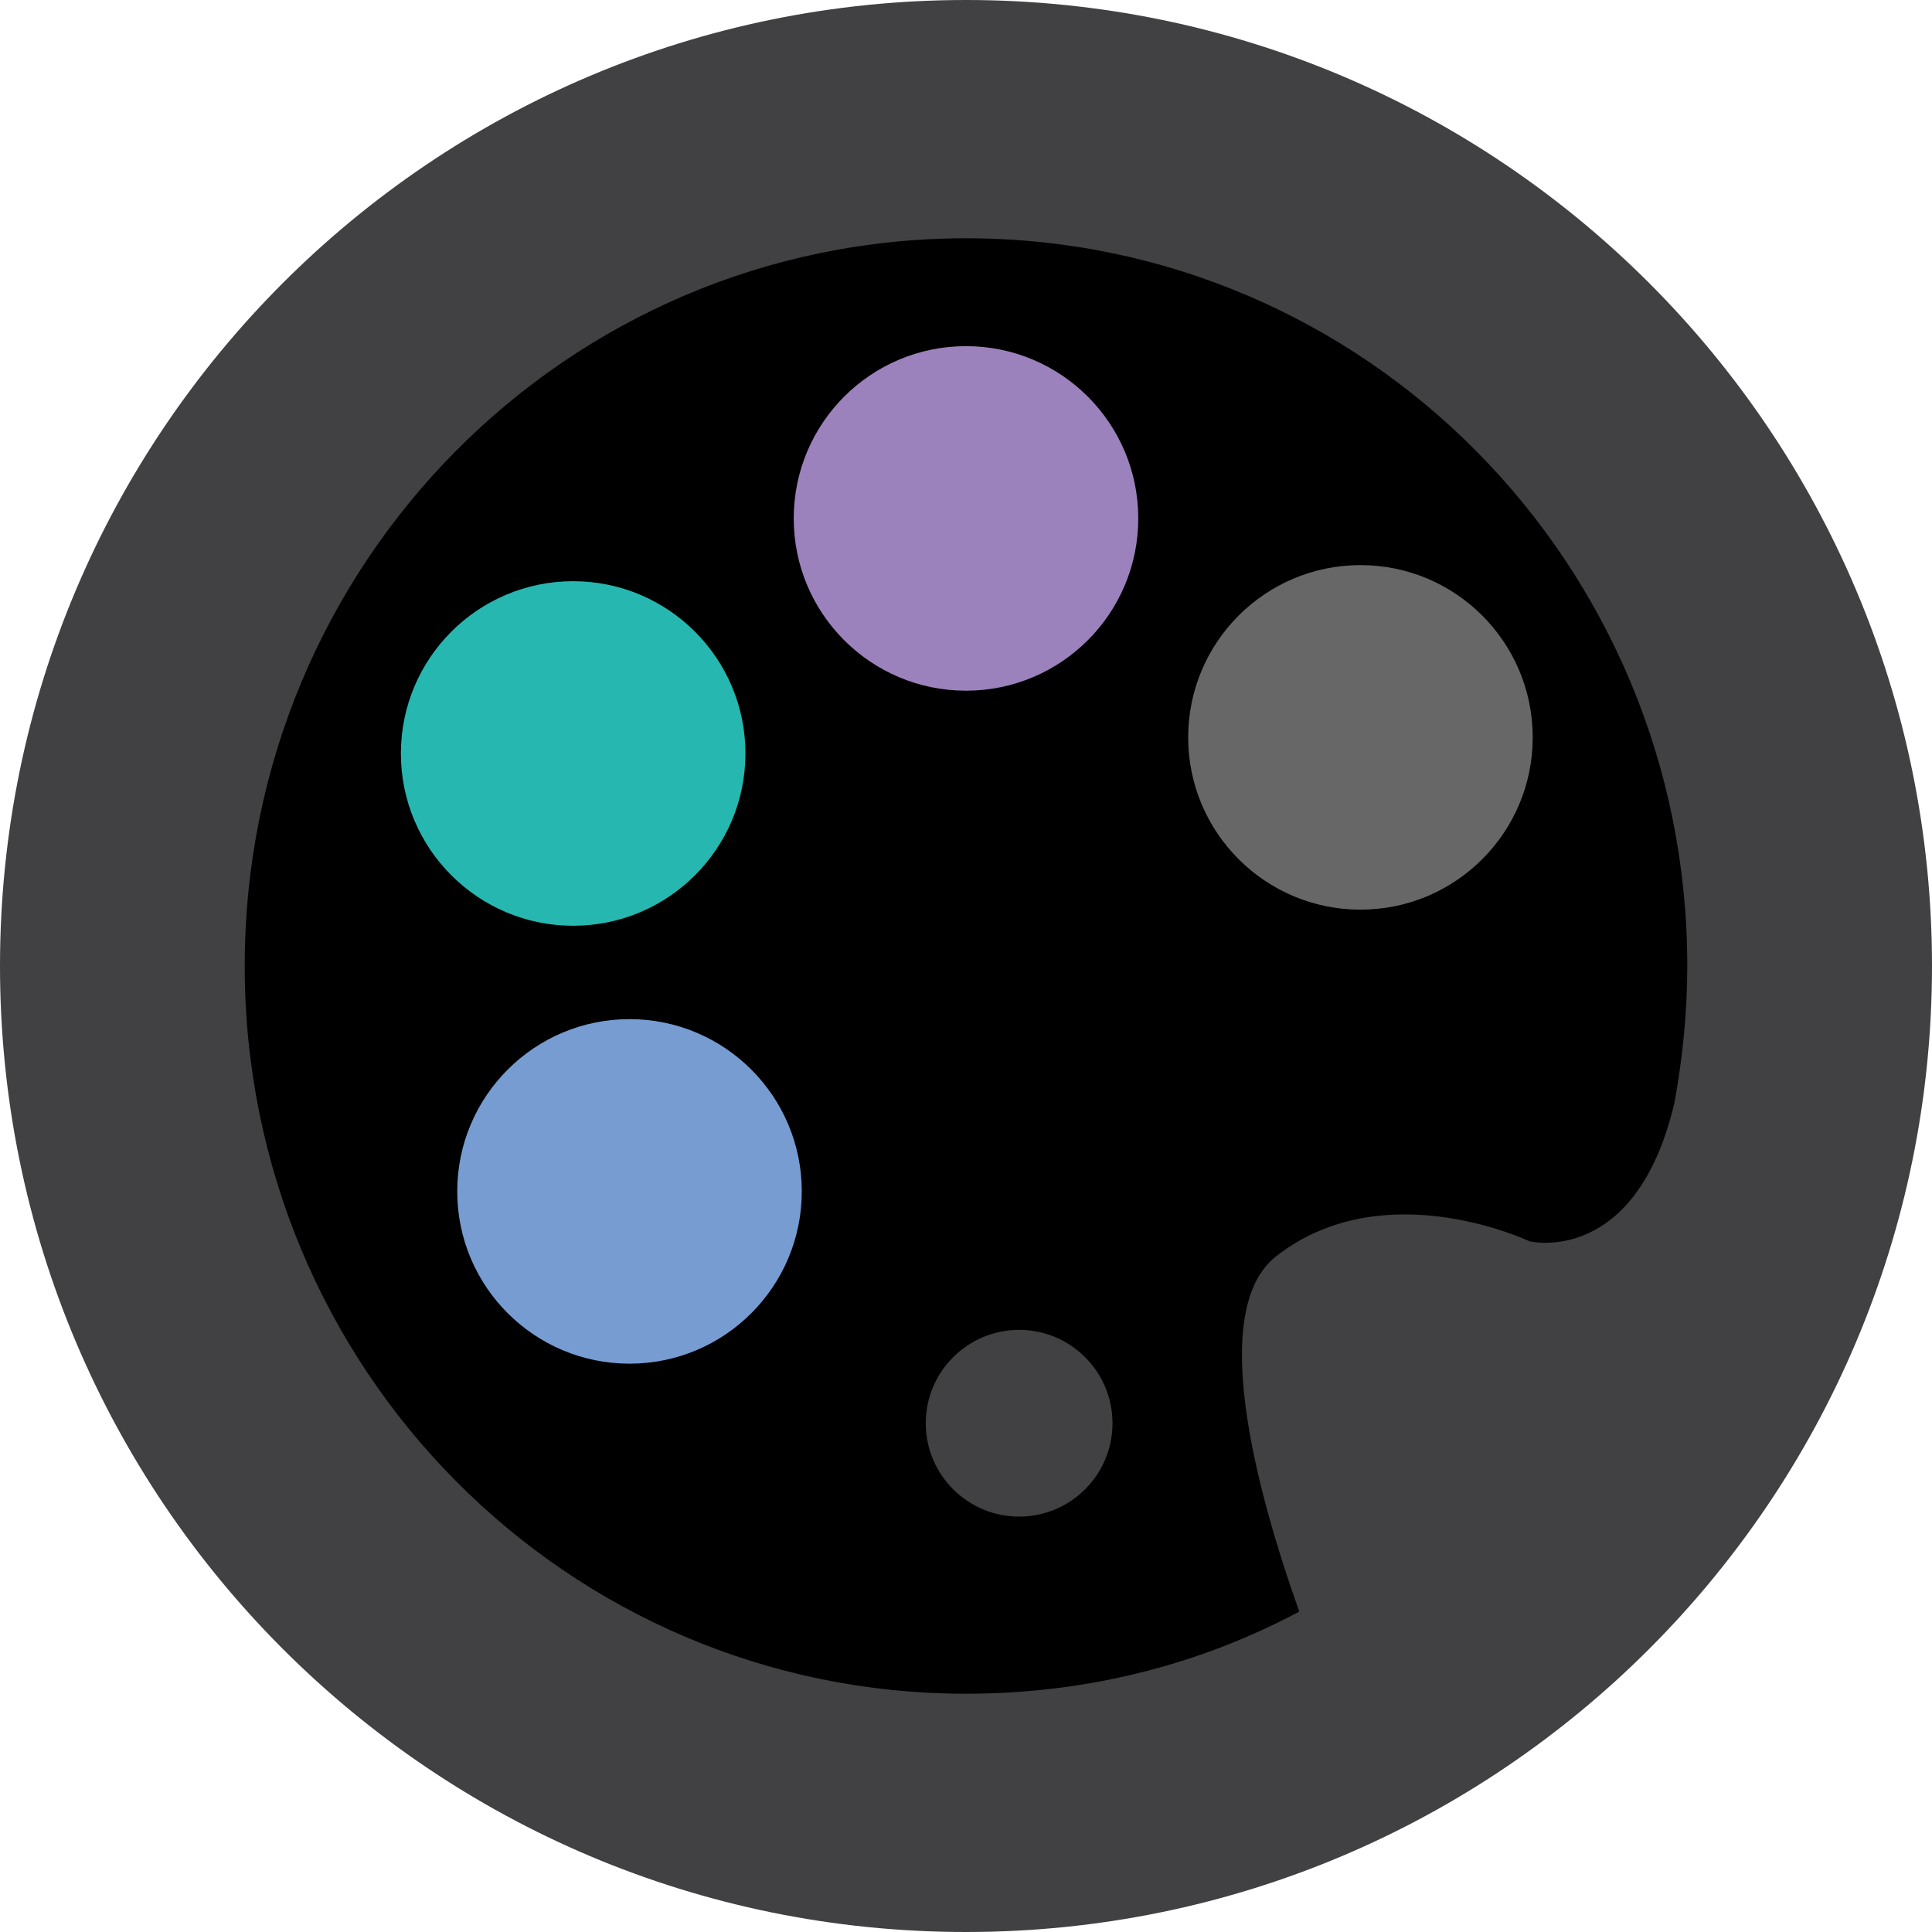
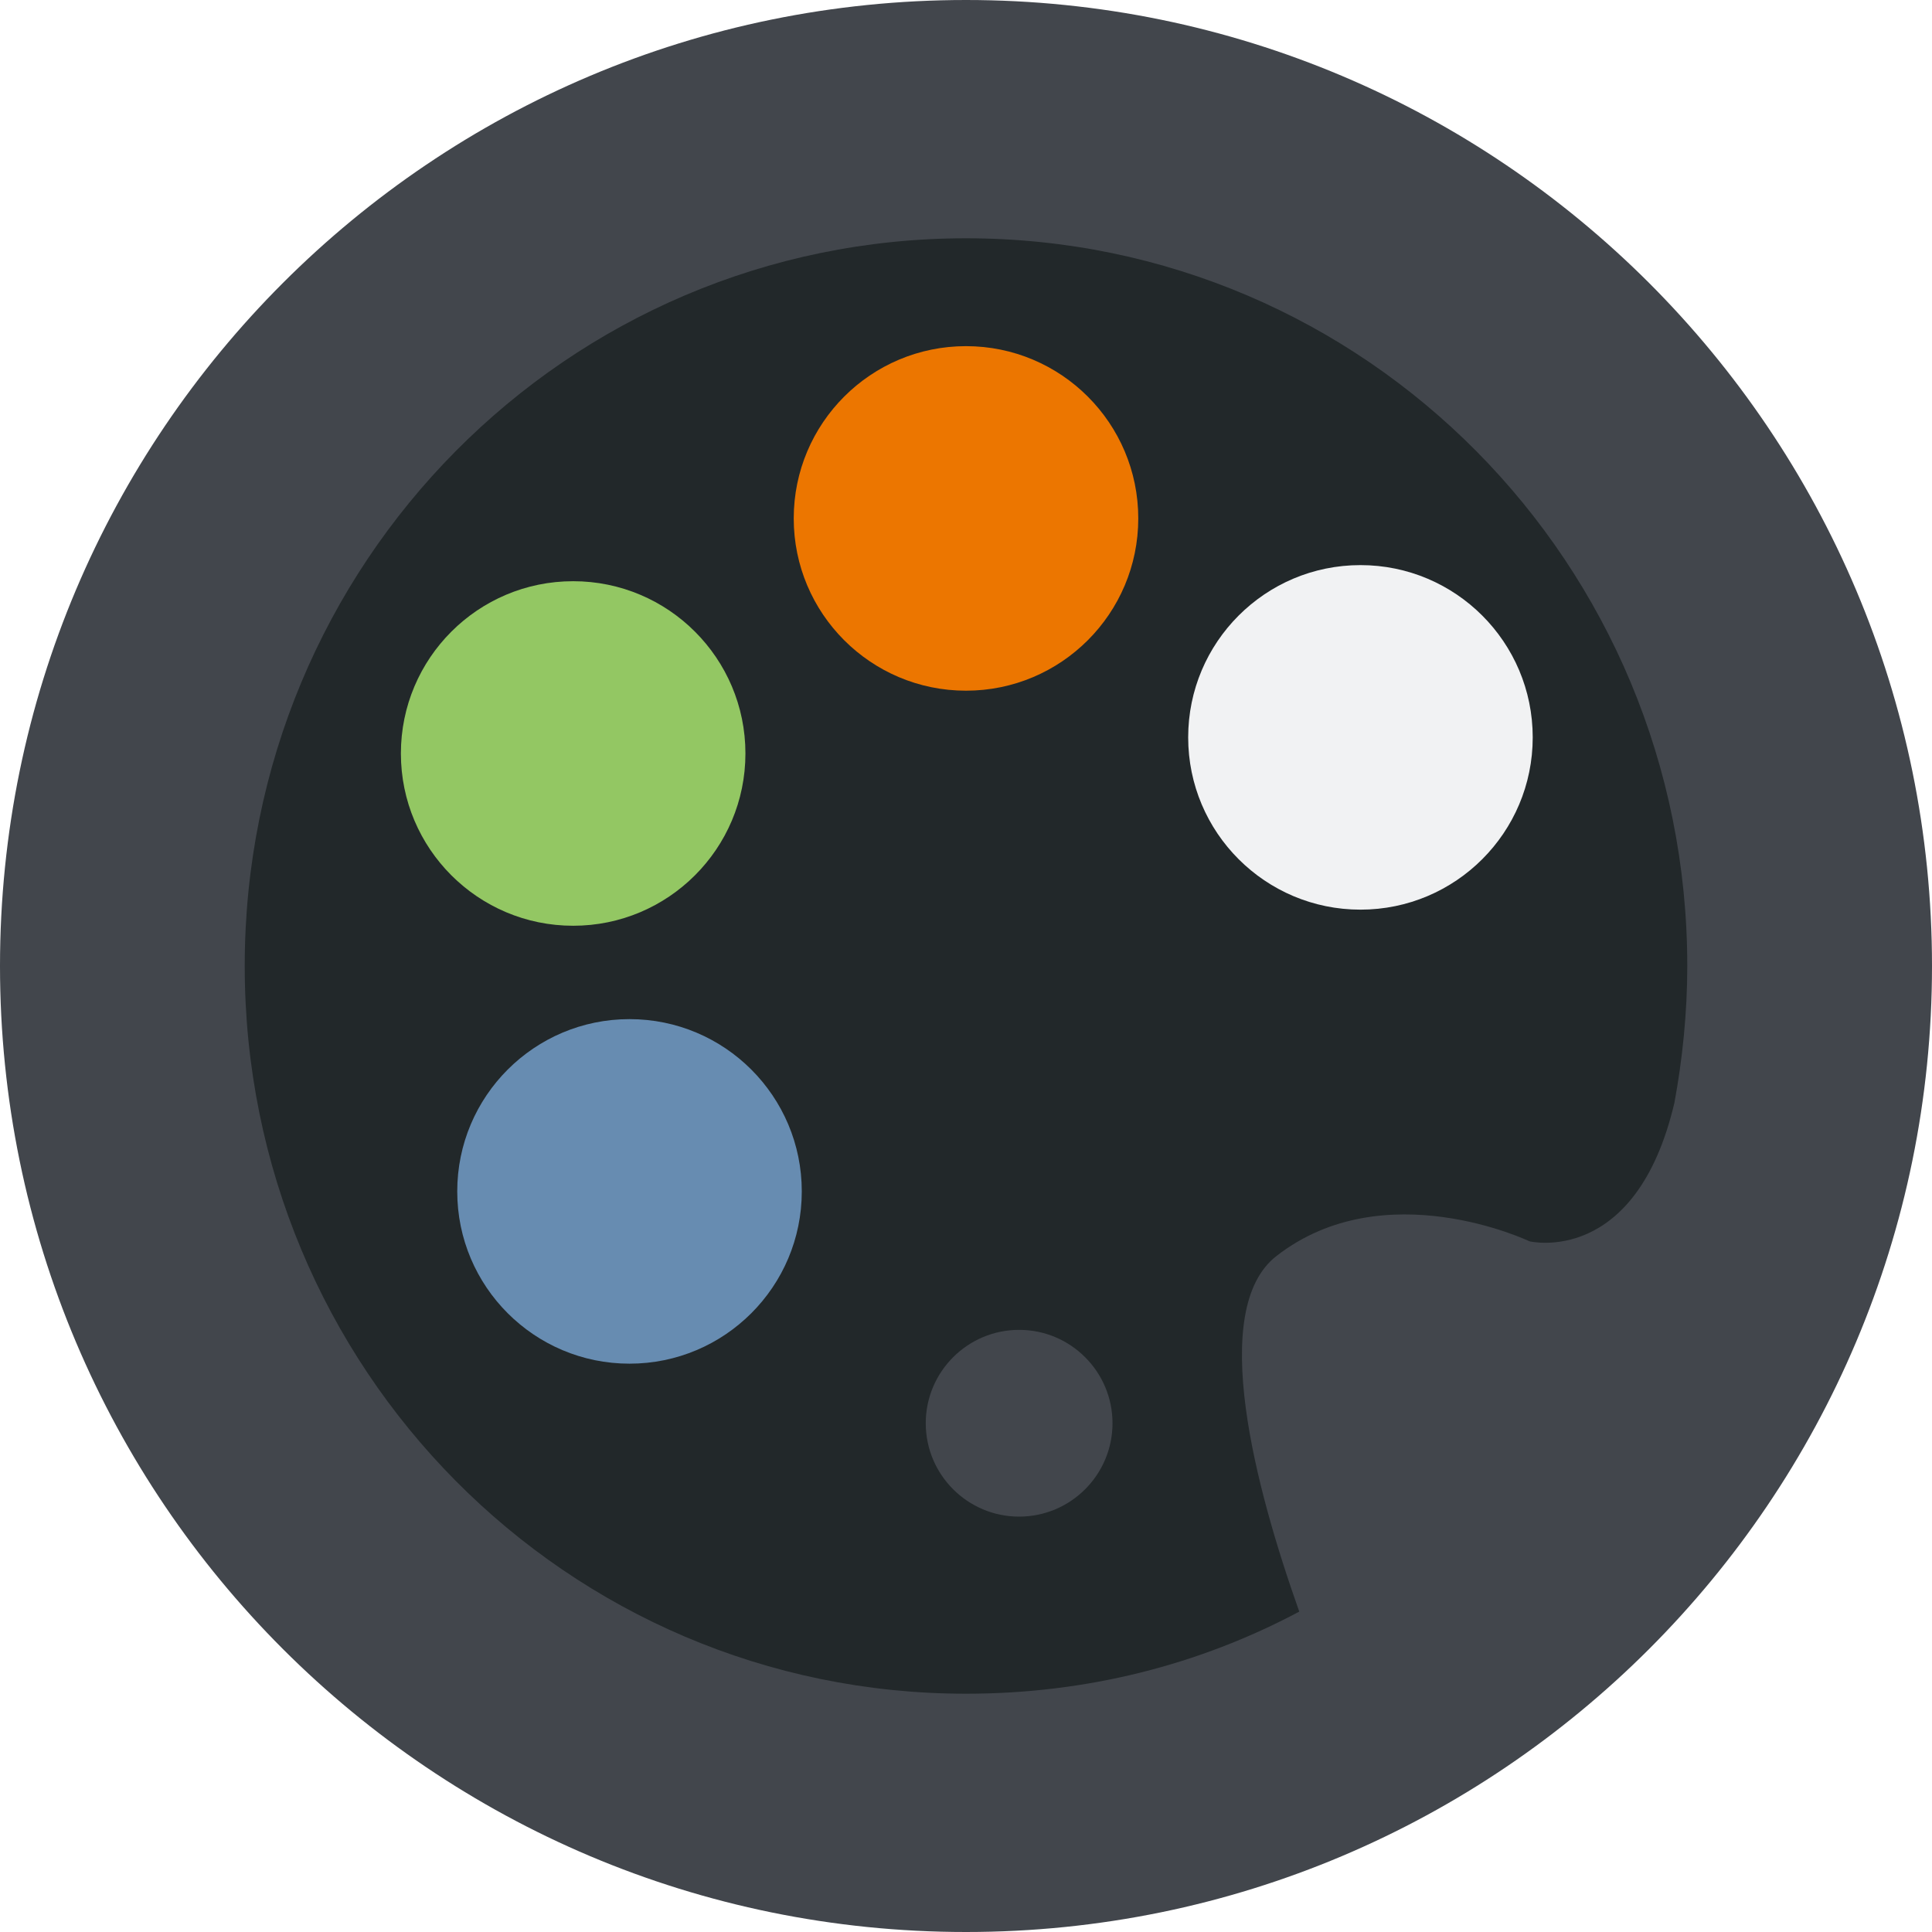
<svg xmlns="http://www.w3.org/2000/svg" version="1.1" id="Layer_1" x="0px" y="0px" viewBox="0 0 120 120" style="enable-background:new 0 0 120 120;" xml:space="preserve">
  <style type="text/css">
- 	.st0{fill:#414042;}
- 	.st1{fill:#769CD2;}
- 	.st2{fill:#26B8B0;}
- 	.st3{fill:#9C82BC;}
- 	.st4{fill:#676767;}
+ 	.st0{fill:#42464C;}
+ 	.st1{fill:#678CB1;}
+ 	.st2{fill:#93C763;}
+ 	.st3{fill:#EC7600;}
+ 	.st4{fill:#F1F2F3;}
+     .palette{fill:#22282A;}
</style>
  <circle class="st0" cx="60" cy="60" r="60" />
  <g>
-     <path d="M80.7,100.1c-6.2,3.3-13.2,5.1-20.7,5.1C35.2,105.2,15.2,85,15.2,60S35.2,14.8,60,14.8S104.8,35,104.8,60   c0,2.9-0.3,5.8-0.8,8.5c-2.4,10.2-9,8.6-9,8.6s-9-4.3-15.7,0.9C75,81.3,78,92.5,80.7,100.1z M69.1,88.4c0-3.2-2.6-5.8-5.8-5.8   s-5.8,2.6-5.8,5.8c0,3.2,2.6,5.8,5.8,5.8S69.1,91.6,69.1,88.4z" />
+     <path class="palette" d="M80.7,100.1c-6.2,3.3-13.2,5.1-20.7,5.1C35.2,105.2,15.2,85,15.2,60S35.2,14.8,60,14.8S104.8,35,104.8,60   c0,2.9-0.3,5.8-0.8,8.5c-2.4,10.2-9,8.6-9,8.6s-9-4.3-15.7,0.9C75,81.3,78,92.5,80.7,100.1z M69.1,88.4c0-3.2-2.6-5.8-5.8-5.8   s-5.8,2.6-5.8,5.8c0,3.2,2.6,5.8,5.8,5.8S69.1,91.6,69.1,88.4z" />
    <circle class="st1" cx="39.1" cy="74" r="10.7" />
    <circle class="st2" cx="35.6" cy="46.8" r="10.7" />
    <circle class="st3" cx="60" cy="32.2" r="10.7" />
    <circle class="st4" cx="84.5" cy="45.8" r="10.7" />
  </g>
</svg>
